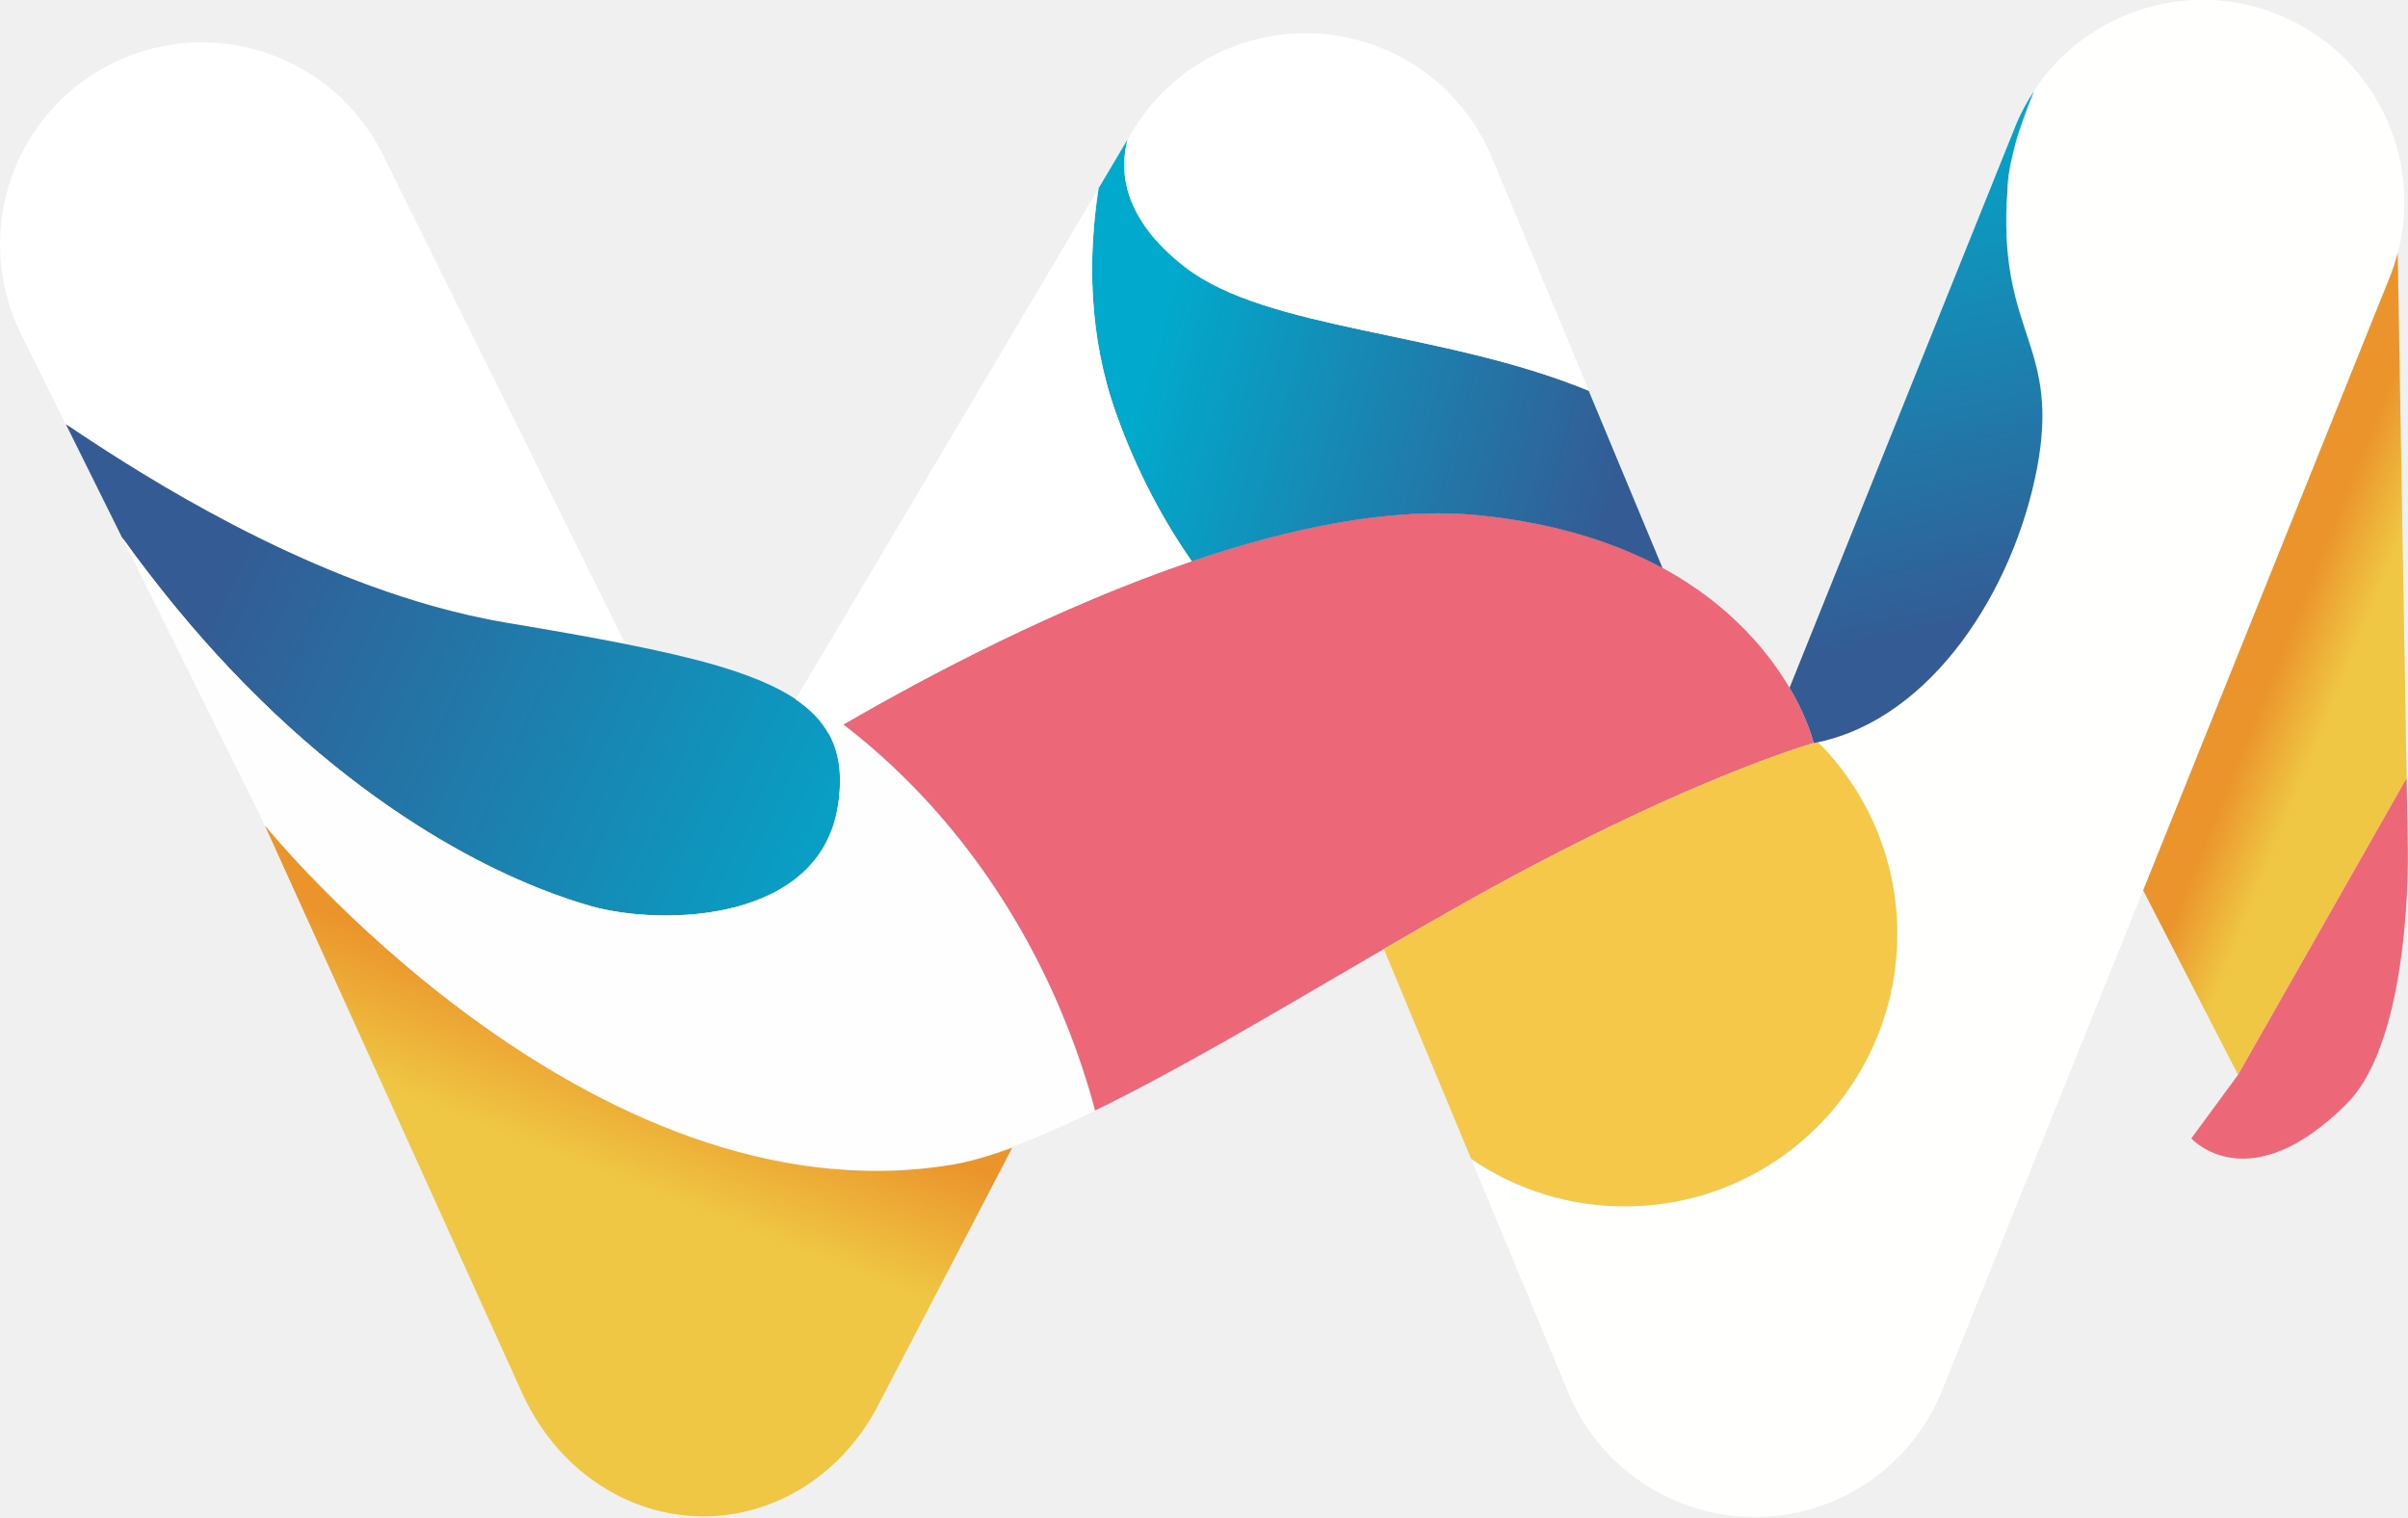
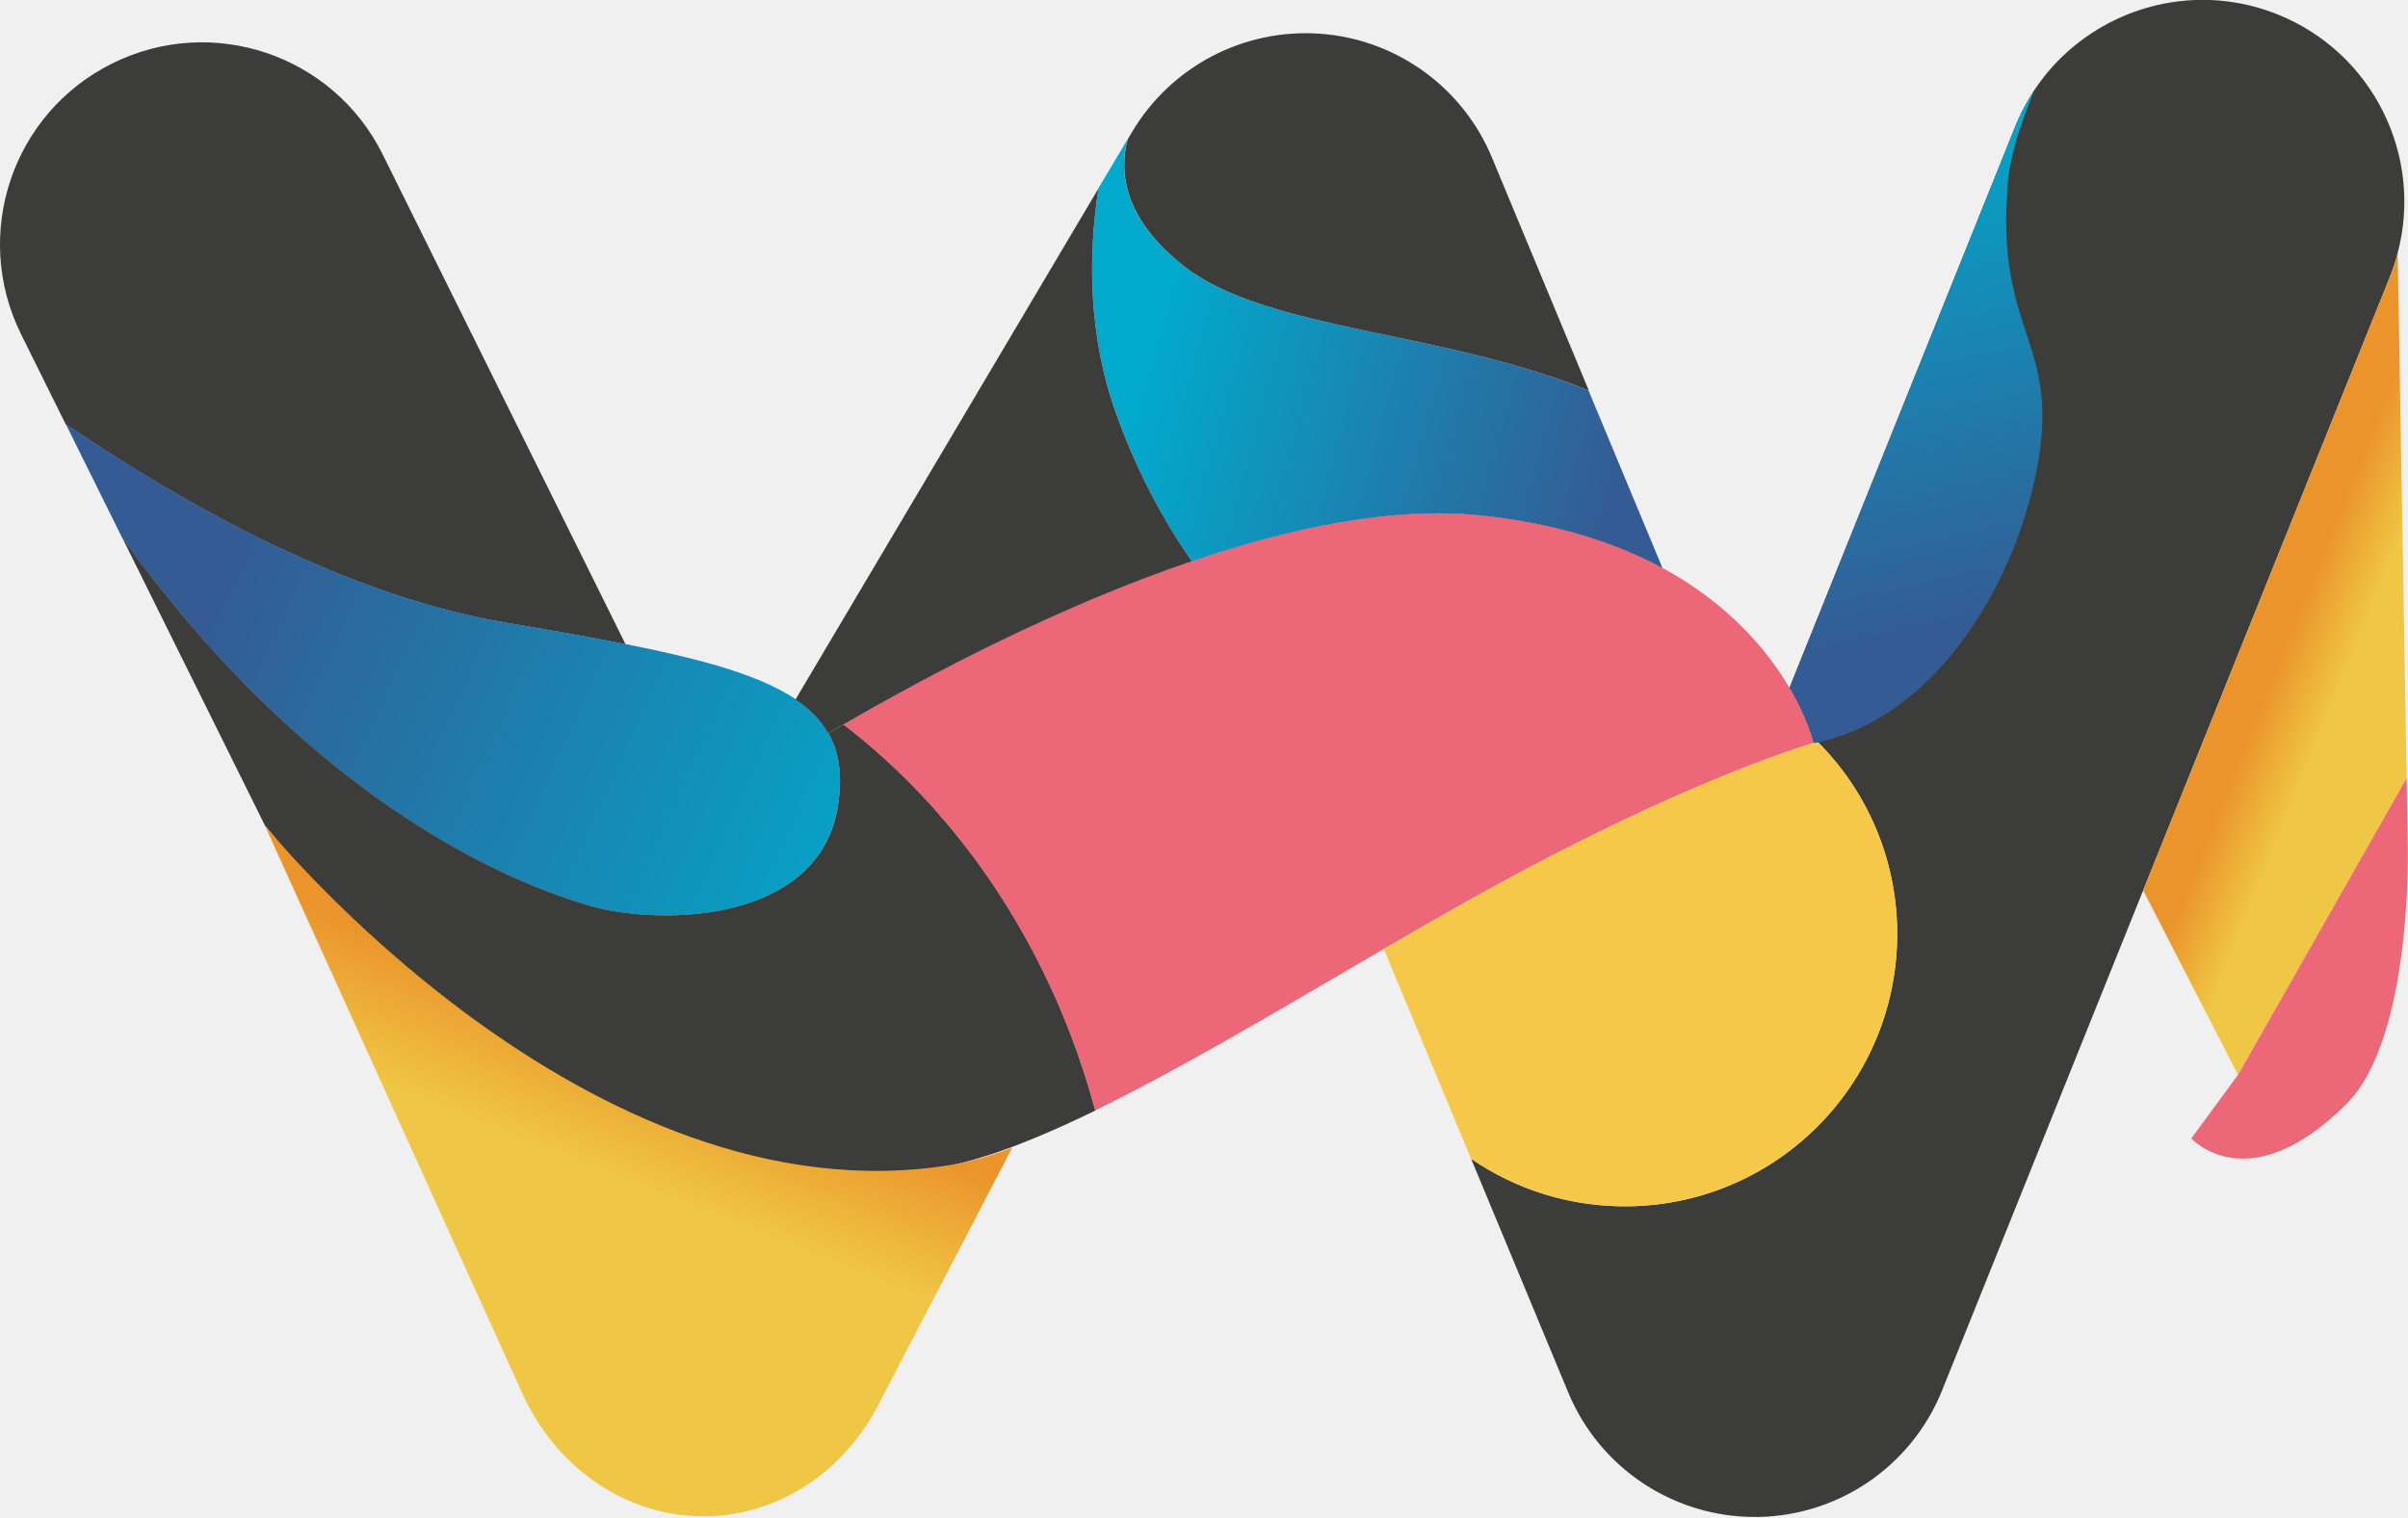
<svg xmlns="http://www.w3.org/2000/svg" xmlns:xlink="http://www.w3.org/1999/xlink" data-name="Capa 1" id="Capa_1" viewBox="0 0 245.68 154.78">
  <defs>
    <style>
      .cls-1 {
        fill: url(#Degradado_sin_nombre_10-3);
      }

-       .cls-1, .cls-2, .cls-3, .cls-4, .cls-5, .cls-6, .cls-7, .cls-8, .cls-9, .cls-10 {
+       .cls-1, .cls-2, .cls-3, .cls-4, .cls-5, .cls-6, .cls-7, .cls-8 {
        stroke-width: 0px;
      }

      .cls-2 {
        fill: #ec6879;
      }

      .cls-3 {
        fill: url(#Degradado_sin_nombre_10-2);
      }

      .cls-4 {
-         fill: #fffeff;
+         fill: #3c3c3b;
      }

      .cls-5 {
-         fill: #fff;
+         fill: url(#Degradado_sin_nombre_18);
      }

      .cls-6 {
-         fill: url(#Degradado_sin_nombre_18);
+         fill: #f5c84a;
      }

      .cls-7 {
-         fill: #f5c84a;
+         fill: url(#Degradado_sin_nombre_10);
      }

      .cls-8 {
-         fill: url(#Degradado_sin_nombre_10);
-       }
- 
-       .cls-9 {
-         fill: #fffffe;
-       }
- 
-       .cls-10 {
        fill: url(#Degradado_sin_nombre_18-2);
      }
    </style>
-     <linearGradient data-name="Degradado sin nombre 18" gradientTransform="translate(3.21 1.64) rotate(-.98)" gradientUnits="userSpaceOnUse" id="Degradado_sin_nombre_18" x1="259.14" x2="228.52" y1="81.5" y2="68.54">
+     <linearGradient data-name="Degradado sin nombre 18" gradientTransform="translate(8.44 1.58) rotate(-.98)" gradientUnits="userSpaceOnUse" id="Degradado_sin_nombre_18" x1="253.91" x2="223.29" y1="81.48" y2="68.51">
      <stop offset=".79" stop-color="#efc744" />
      <stop offset="1" stop-color="#eb942b" />
    </linearGradient>
-     <linearGradient data-name="Degradado sin nombre 10" gradientTransform="translate(3.21 1.64) rotate(-.98)" gradientUnits="userSpaceOnUse" id="Degradado_sin_nombre_10" x1="8.31" x2="87.89" y1="54.09" y2="91.95">
+     <linearGradient data-name="Degradado sin nombre 10" gradientTransform="translate(8.44 1.58) rotate(-.98)" gradientUnits="userSpaceOnUse" id="Degradado_sin_nombre_10" x1="3.08" x2="82.66" y1="54.07" y2="91.93">
      <stop offset=".12" stop-color="#345b94" />
      <stop offset="1" stop-color="#01aacc" />
    </linearGradient>
-     <linearGradient data-name="Degradado sin nombre 18" gradientTransform="translate(3.1 -4.86) rotate(-.98) scale(1 .97)" id="Degradado_sin_nombre_18-2" x1="30.58" x2="58.23" xlink:href="#Degradado_sin_nombre_18" y1="178.73" y2="114.22" />
-     <linearGradient data-name="Degradado sin nombre 10" id="Degradado_sin_nombre_10-2" x1="167.86" x2="113.48" xlink:href="#Degradado_sin_nombre_10" y1="51.69" y2="35.75" />
-     <linearGradient data-name="Degradado sin nombre 10" id="Degradado_sin_nombre_10-3" x1="197.38" x2="185.61" xlink:href="#Degradado_sin_nombre_10" y1="72.7" y2="13.41" />
+     <linearGradient data-name="Degradado sin nombre 18" gradientTransform="translate(8.19 -12.93) rotate(-.98) scale(1 .97)" id="Degradado_sin_nombre_18-2" x1="25.35" x2="53" xlink:href="#Degradado_sin_nombre_18" y1="186.92" y2="122.42" />
+     <linearGradient data-name="Degradado sin nombre 10" id="Degradado_sin_nombre_10-2" x1="162.63" x2="108.25" xlink:href="#Degradado_sin_nombre_10" y1="51.67" y2="35.73" />
+     <linearGradient data-name="Degradado sin nombre 10" id="Degradado_sin_nombre_10-3" x1="192.15" x2="180.38" xlink:href="#Degradado_sin_nombre_10" y1="72.68" y2="13.39" />
  </defs>
-   <path class="cls-9" d="m244.63,25.8c-.21.83-.48,1.66-.81,2.48l-25.16,62.56-20.52,51.03c-3.1,7.69-10.49,12.76-18.76,12.9h-.23c-8.36.05-15.92-4.96-19.14-12.68l-9.92-23.87c4.59,3.15,10.17,4.95,16.16,4.85,15.34-.26,27.57-12.9,27.31-28.25-.13-7.47-3.19-14.2-8.08-19.1-.19.04-.43.09-.43.09,0,0-.14-.5-.21-.72-.3-.94-.98-2.74-2.26-4.93l23.03-57.26c1.64-4.07,4.42-7.32,7.83-9.54,5.44-3.56,12.48-4.49,18.96-1.88,9.73,3.92,14.84,14.43,12.23,24.31Z" />
-   <path class="cls-6" d="m244.63,25.8l.91,53.59c-5.4,9.48-17.2,30.27-17.2,30.27l-9.68-18.82,25.16-62.56c.33-.82.6-1.64.81-2.48Z" />
+   <path class="cls-4" d="m244.63,25.8c-.21.83-.48,1.66-.81,2.48l-25.16,62.56-20.52,51.03c-3.1,7.69-10.49,12.76-18.76,12.9h-.23c-8.36.05-15.92-4.96-19.14-12.68l-9.92-23.87c4.59,3.15,10.17,4.95,16.16,4.85,15.34-.26,27.57-12.9,27.31-28.25-.13-7.47-3.19-14.2-8.08-19.1-.19.04-.43.09-.43.09,0,0-.14-.5-.21-.72-.3-.94-.98-2.74-2.26-4.93l23.03-57.26c1.64-4.07,4.42-7.32,7.83-9.54,5.44-3.56,12.48-4.49,18.96-1.88,9.73,3.92,14.84,14.43,12.23,24.31Z" />
+   <path class="cls-5" d="m244.63,25.8l.91,53.59c-5.4,9.48-17.2,30.27-17.2,30.27l-9.68-18.82,25.16-62.56c.33-.82.6-1.64.81-2.48Z" />
  <path class="cls-2" d="m239.44,112.6c-10.04,10.04-15.87,3.55-15.87,3.55l4.77-6.49s11.8-20.78,17.2-30.27l.12,7.02s.5,19.47-6.23,26.19Z" />
-   <path class="cls-5" d="m63.81,65.73c-3.56-.71-7.57-1.41-12.05-2.16-2.57-.44-5.13-1.02-7.65-1.73-16.62-4.69-31.47-14.59-37.4-18.54l-4.57-9.22C-2.9,23.88,1.26,11.52,11.46,6.47c10.19-5.06,22.54-.89,27.59,9.3l23.31,47.01,1.45,2.93Z" />
-   <path class="cls-8" d="m85.49,82.17c-1.83,11.94-17.8,12.33-25.1,10.31-5.25-1.45-20.47-6.82-36.96-24.27-3.63-3.84-7.32-8.27-10.98-13.37l-5.73-11.56c5.92,3.95,20.78,13.85,37.4,18.54,2.52.71,5.08,1.3,7.65,1.73,4.48.75,8.49,1.45,12.05,2.16,3.41.68,6.41,1.36,9,2.1,3.53,1.02,6.31,2.15,8.37,3.53,1.49,1.01,2.59,2.14,3.34,3.46,1.12,1.97,1.43,4.36.97,7.35Z" />
+   <path class="cls-4" d="m63.81,65.73c-3.56-.71-7.57-1.41-12.05-2.16-2.57-.44-5.13-1.02-7.65-1.73-16.62-4.69-31.47-14.59-37.4-18.54l-4.57-9.22C-2.9,23.88,1.26,11.52,11.46,6.47c10.19-5.06,22.54-.89,27.59,9.3l23.31,47.01,1.45,2.93Z" />
+   <path class="cls-7" d="m85.49,82.17c-1.83,11.94-17.8,12.33-25.1,10.31-5.25-1.45-20.47-6.82-36.96-24.27-3.63-3.84-7.32-8.27-10.98-13.37l-5.73-11.56c5.92,3.95,20.78,13.85,37.4,18.54,2.52.71,5.08,1.3,7.65,1.73,4.48.75,8.49,1.45,12.05,2.16,3.41.68,6.41,1.36,9,2.1,3.53,1.02,6.31,2.15,8.37,3.53,1.49,1.01,2.59,2.14,3.34,3.46,1.12,1.97,1.43,4.36.97,7.35Z" />
  <path class="cls-4" d="m111.74,113.31c-3.59,1.75-6.99,3.22-10.08,4.28-2.25.76-4.34,1.32-6.23,1.6-37.1,5.57-68.3-34.87-68.3-34.87,0,0-.01,0-.05,0l-7.03-14.18-7.59-15.31c3.66,5.1,7.35,9.53,10.98,13.37,16.49,17.45,31.71,22.81,36.96,24.27,7.3,2.02,23.28,1.63,25.1-10.31.46-2.98.15-5.37-.97-7.35.5-.29,1.01-.59,1.54-.9,10.01,7.67,18.04,18.47,23,31.19,1.03,2.66,1.93,5.39,2.69,8.2Z" />
-   <path class="cls-10" d="m103.27,117.1l-13.83,26.57c-3.84,7.12-10.93,11.35-18.47,11.02-7.55-.32-14.34-5.14-17.7-12.57l-26.2-57.79s.05,0,.05,0c0,0,32.82,40.56,69.91,34.52,1.9-.31,3.98-.91,6.23-1.75Z" />
+   <path class="cls-8" d="m103.27,117.1l-13.83,26.57c-3.84,7.12-10.93,11.35-18.47,11.02-7.55-.32-14.34-5.14-17.7-12.57l-26.2-57.79s.05,0,.05,0c0,0,32.82,40.56,69.91,34.52,1.9-.31,3.98-.91,6.23-1.75Z" />
  <path class="cls-2" d="m185.05,75.82s-.02,0-.04,0c-.28.08-2.15.63-5.46,1.87-.46.17-.95.36-1.47.57-6,2.33-15.72,6.59-28.5,13.75-2.74,1.54-5.55,3.16-8.4,4.82-.99.58-1.99,1.16-2.99,1.74-9.03,5.28-18.26,10.73-26.46,14.73-.75-2.81-1.65-5.54-2.69-8.2-4.96-12.72-12.99-23.51-23-31.19,8.63-5.01,21.88-12.01,35.55-16.66,10.11-3.45,20.46-5.59,29.35-4.69,7.87.8,13.97,2.84,18.69,5.39,4.09,2.22,7.13,4.83,9.38,7.35,1.26,1.41,2.27,2.8,3.08,4.07.17.27.33.53.48.79,1.29,2.19,1.96,3.99,2.26,4.93.15.46.21.72.21.72Z" />
-   <path class="cls-3" d="m169.64,57.97c-4.72-2.55-10.82-4.59-18.69-5.39-8.88-.9-19.24,1.24-29.35,4.69-2.83-4.05-5.57-9.04-7.73-15.1-2.82-7.91-2.86-15.95-1.79-22.93h0s0-.02,0-.02l2.97-5c-.84,3.07-.64,7.99,5.82,13.01,8.35,6.49,26.33,6.52,41.22,12.64l7.54,18.1Z" />
-   <path class="cls-5" d="m121.6,57.26c-13.67,4.64-26.92,11.65-35.55,16.66-.53.31-1.04.61-1.54.9-.75-1.32-1.85-2.46-3.34-3.46l.36-.61,30.54-51.52c-1.07,6.98-1.03,15.02,1.79,22.93,2.16,6.05,4.91,11.05,7.73,15.1Z" />
-   <path class="cls-5" d="m162.1,39.86c-14.9-6.12-32.87-6.14-41.22-12.64-6.46-5.02-6.66-9.94-5.82-13.01l.43-.73c3.98-6.7,11.39-10.59,19.17-10.04,7.78.55,14.57,5.44,17.56,12.64l9.89,23.78Z" />
-   <path class="cls-7" d="m193.56,94.83c.26,15.34-11.96,27.98-27.31,28.25-5.99.1-11.57-1.7-16.16-4.85h0s-8.9-21.4-8.9-21.4c2.85-1.66,5.66-3.28,8.4-4.82,12.78-7.16,22.49-11.42,28.5-13.75l1.47-.57c3.3-1.24,5.18-1.79,5.46-1.87.01,0,.02,0,.04,0,.14-.02.29-.06.43-.09,4.89,4.9,7.95,11.64,8.08,19.1Z" />
+   <path class="cls-3" d="m169.64,57.97c-4.72-2.55-10.82-4.59-18.69-5.39-8.88-.9-19.24,1.24-29.35,4.69-2.83-4.05-5.57-9.04-7.73-15.1-2.69-7.54-2.85-15.18-1.94-21.93,0-.06.02-.11.02-.17,0-.02.08-.58.12-.84h0s0-.02,0-.02l.35-.59.05-.09,2.57-4.32c-.84,3.07-.64,7.99,5.82,13.01,8.35,6.49,26.33,6.52,41.22,12.64l7.54,18.1Z" />
+   <path class="cls-4" d="m121.6,57.26c-13.67,4.64-26.92,11.65-35.55,16.66-.53.31-1.04.61-1.54.9-.75-1.32-1.85-2.46-3.34-3.46l.36-.61,30.54-51.52c-1.07,6.98-1.03,15.02,1.79,22.93,2.16,6.05,4.91,11.05,7.73,15.1Z" />
+   <path class="cls-4" d="m162.1,39.86c-14.9-6.12-32.87-6.14-41.22-12.64-6.46-5.02-6.66-9.94-5.82-13.01l.43-.73c3.98-6.7,11.39-10.59,19.17-10.04,7.78.55,14.57,5.44,17.56,12.64l9.89,23.78Z" />
+   <path class="cls-6" d="m193.56,94.83c.26,15.34-11.96,27.98-27.31,28.25-5.99.1-11.57-1.7-16.16-4.85h0s-8.9-21.4-8.9-21.4c2.85-1.66,5.66-3.28,8.4-4.82,12.78-7.16,22.49-11.42,28.5-13.75l1.47-.57c3.3-1.24,5.18-1.79,5.46-1.87.01,0,.02,0,.04,0,.14-.02.29-.06.43-.09,4.89,4.9,7.95,11.64,8.08,19.1Z" />
  <path class="cls-1" d="m204.74,20.57c.02-.38.04-.74.07-1.1,0,0,0,0,0-.01.01-1.24.26-2.67.65-4.15.21-.9.47-1.74.75-2.51.41-1.23.87-2.43,1.31-3.51-.74,1.12-1.39,2.32-1.91,3.62l-23.03,57.26c1.29,2.19,1.96,3.99,2.26,4.93.07.22.21.72.21.72,0,0,.24-.05.43-.09,11.65-2.47,19.96-15.52,22.34-27.9,2.4-12.54-3.72-13.6-3.09-27.26Z" />
</svg>
